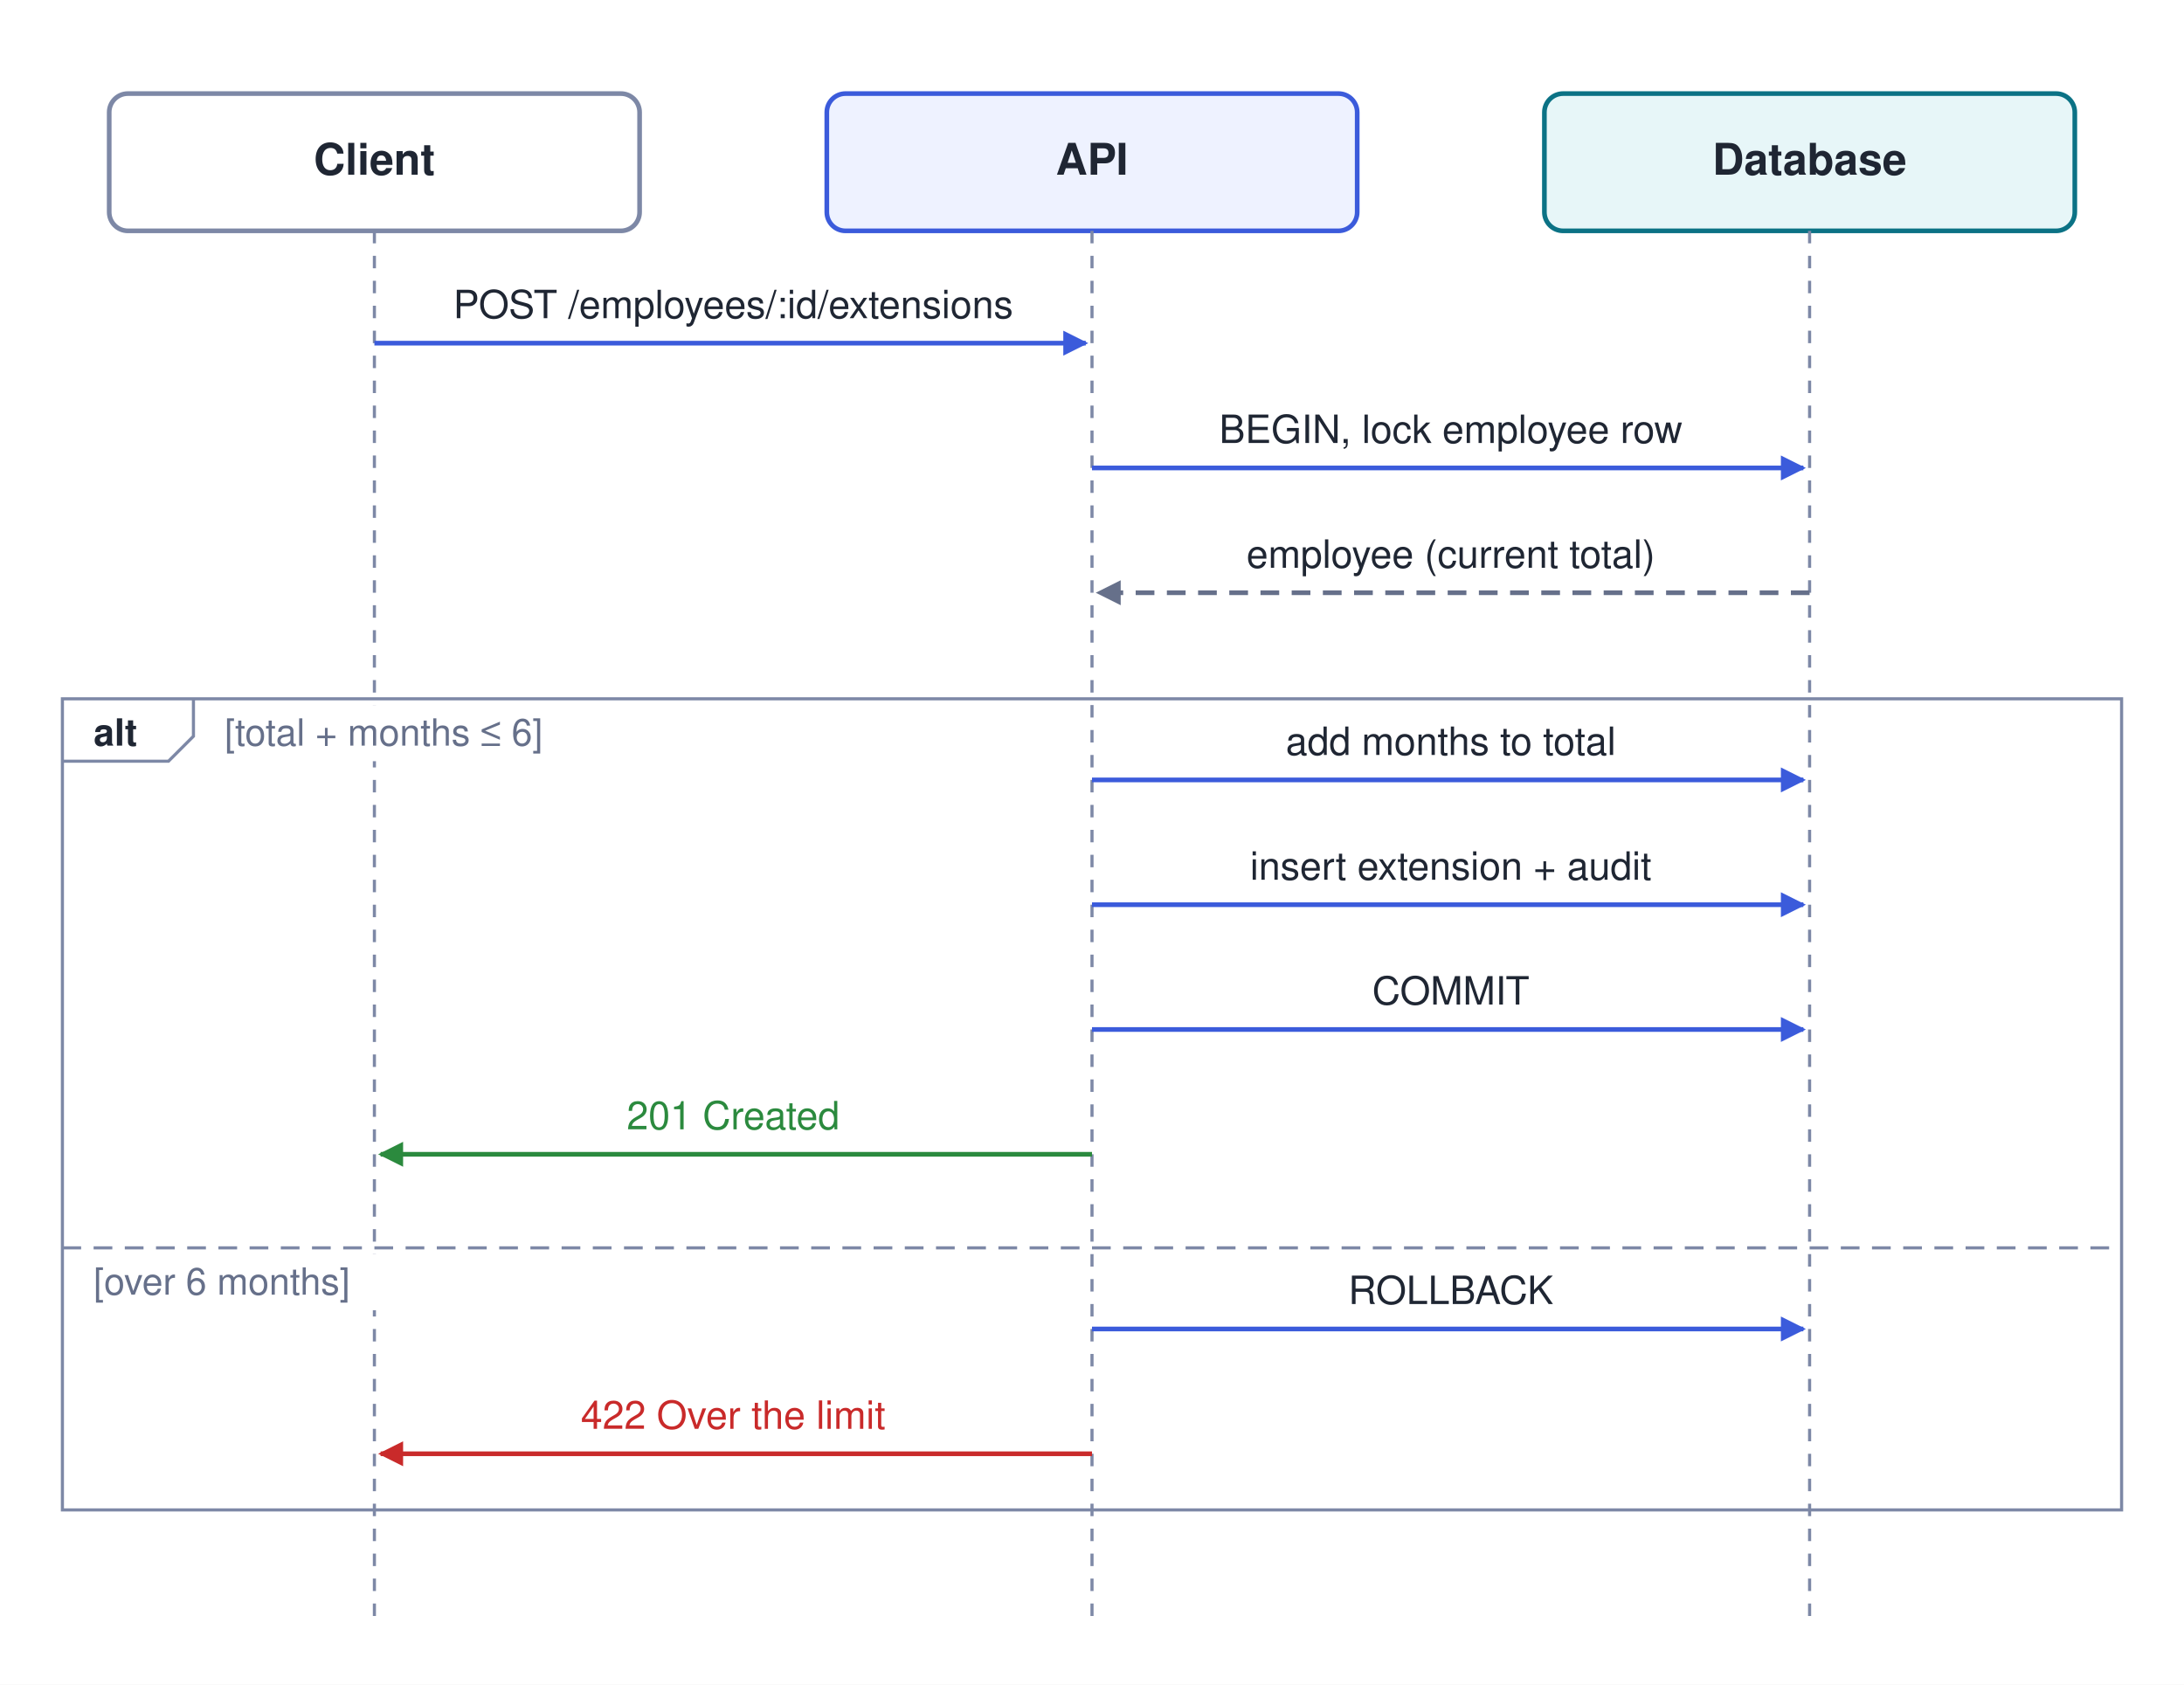
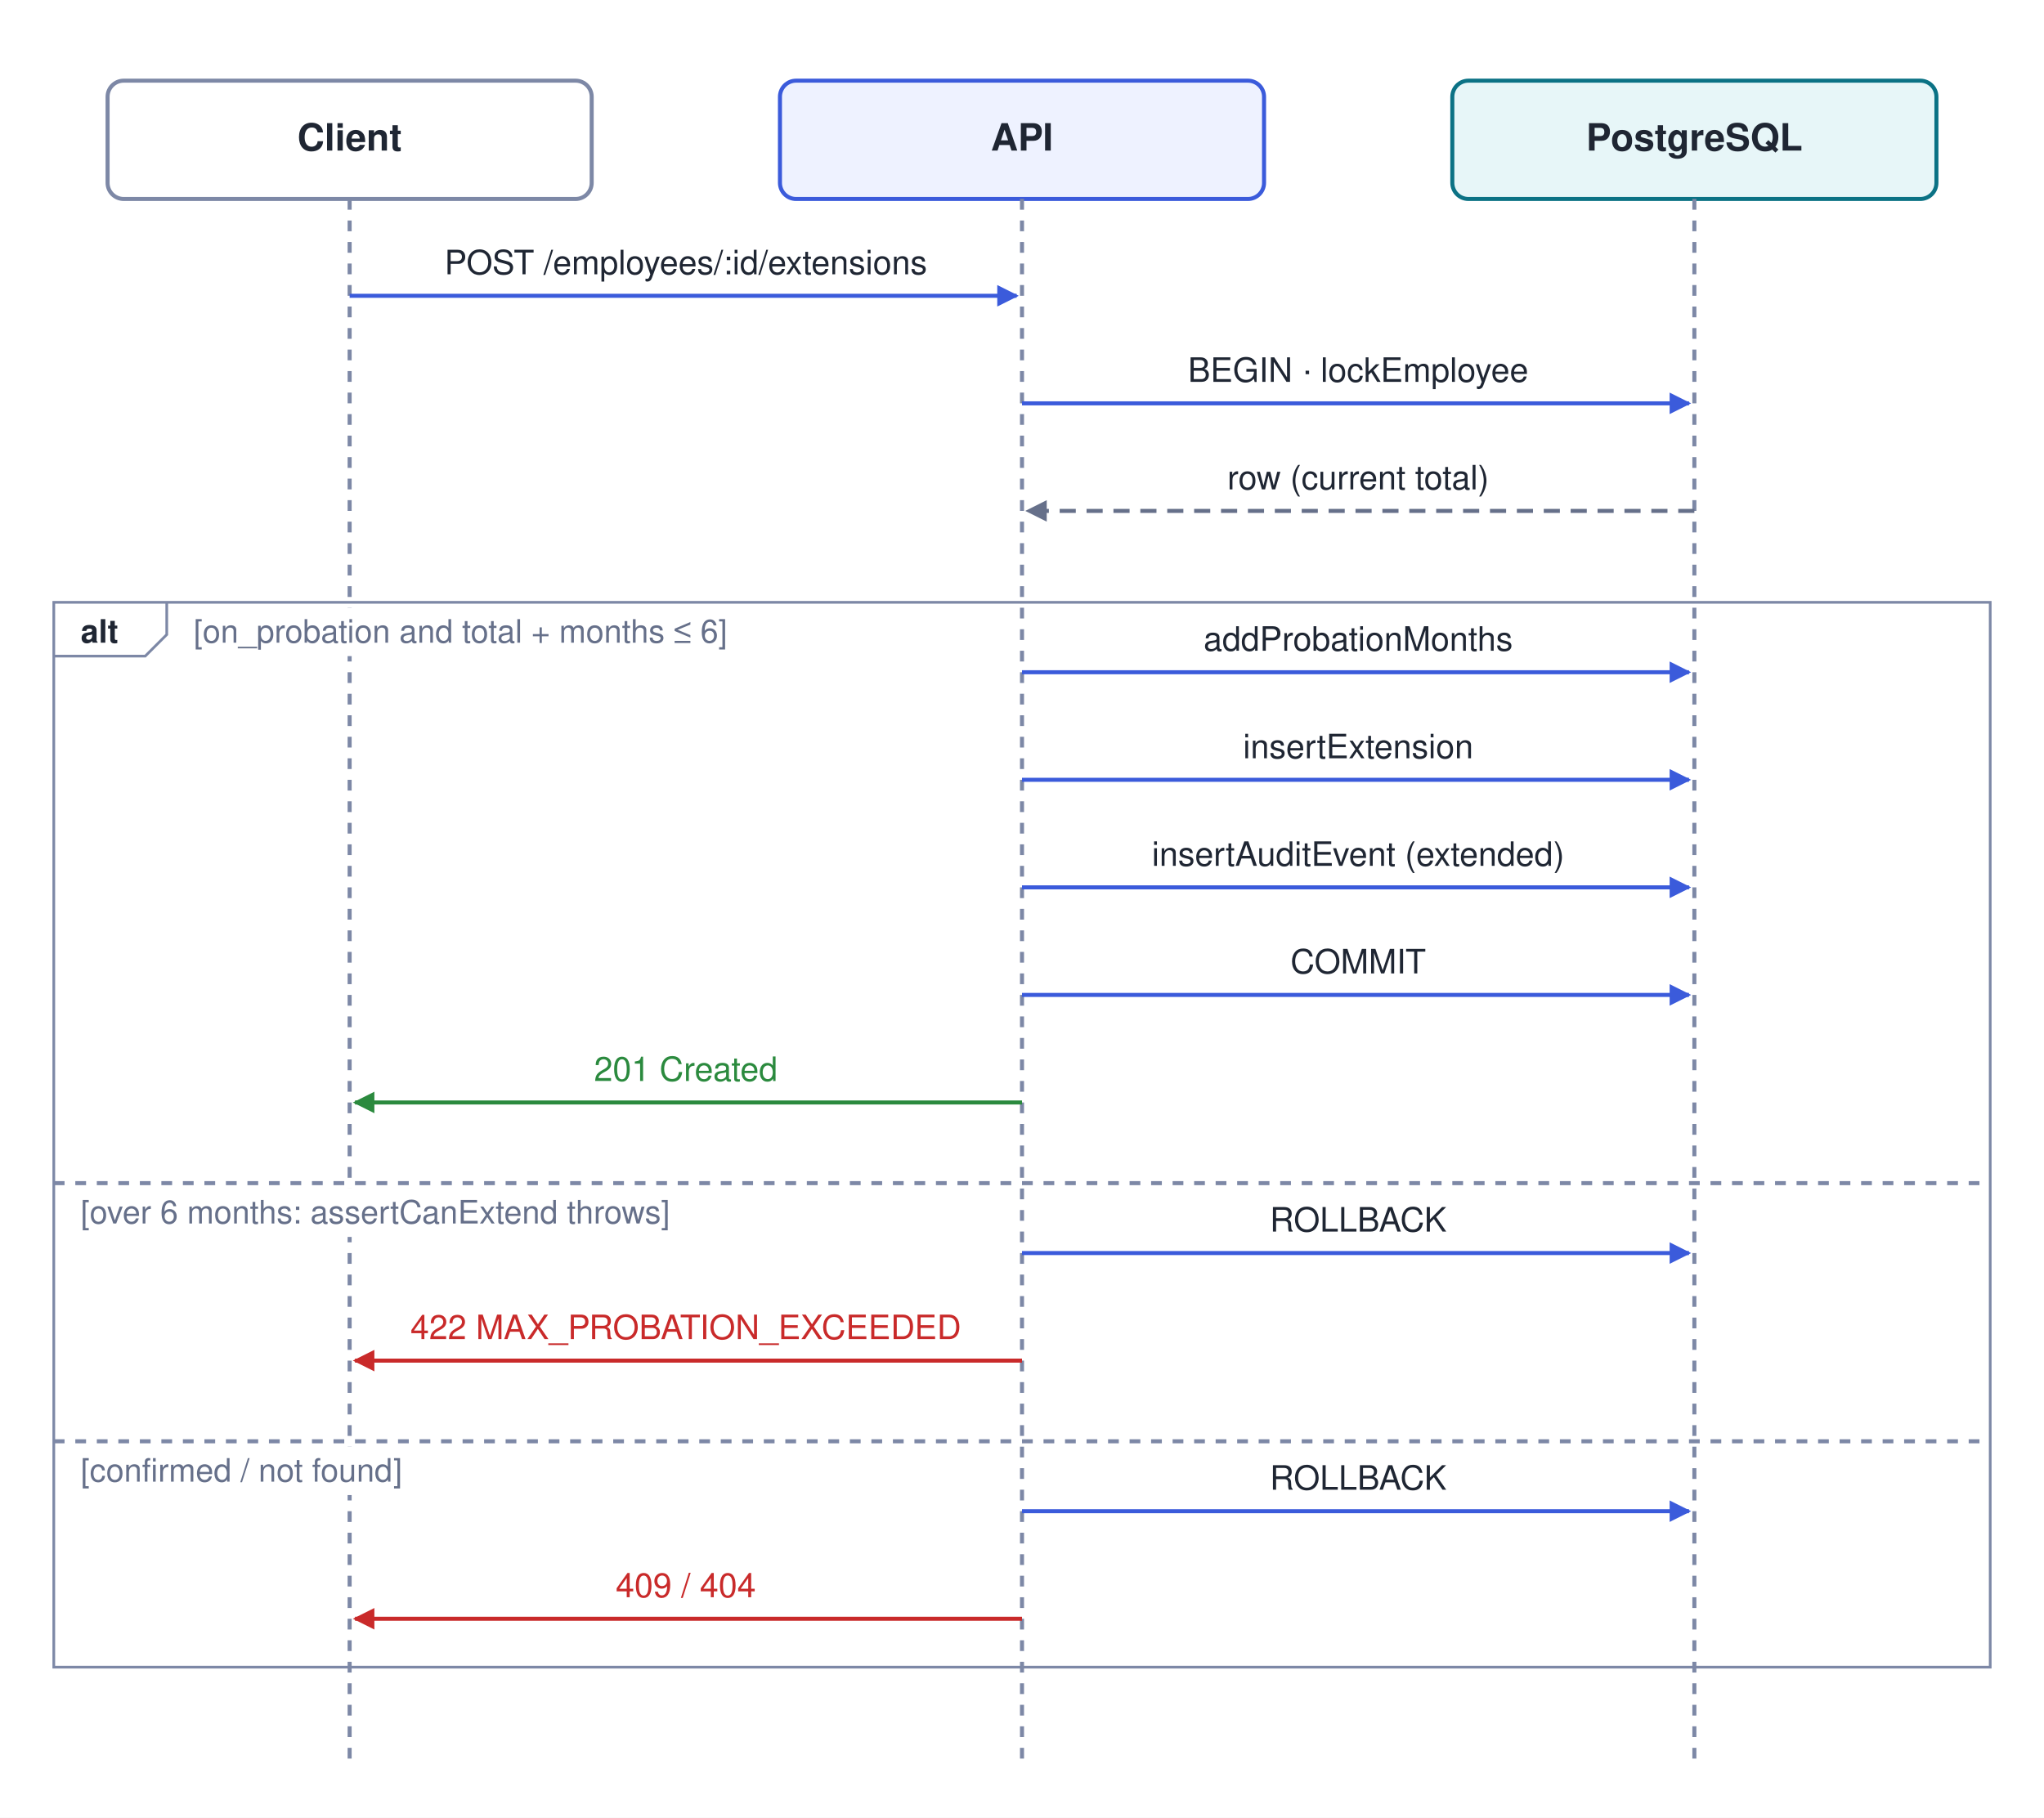
- <svg xmlns="http://www.w3.org/2000/svg" viewBox="0 0 700 540" width="700" height="540" role="img" aria-labelledby="title desc">
+ <svg xmlns="http://www.w3.org/2000/svg" viewBox="0 0 760 676" width="760" height="676" role="img" aria-labelledby="title desc">
  <defs>
    <marker id="head-ok" viewBox="0 0 10 10" refX="9" refY="5" markerWidth="8" markerHeight="8" orient="auto-start-reverse" markerUnits="userSpaceOnUse">
      <path d="M0,0 L10,5 L0,10 z" fill="#2b8a3e" />
    </marker>
    <marker id="head-err" viewBox="0 0 10 10" refX="9" refY="5" markerWidth="8" markerHeight="8" orient="auto-start-reverse" markerUnits="userSpaceOnUse">
      <path d="M0,0 L10,5 L0,10 z" fill="#c92a2a" />
    </marker>
    <marker id="head-main" viewBox="0 0 10 10" refX="9" refY="5" markerWidth="8" markerHeight="8" orient="auto-start-reverse" markerUnits="userSpaceOnUse">
      <path d="M0,0 L10,5 L0,10 z" fill="#3b5bdb" />
    </marker>
    <marker id="head-muted" viewBox="0 0 10 10" refX="9" refY="5" markerWidth="8" markerHeight="8" orient="auto-start-reverse" markerUnits="userSpaceOnUse">
      <path d="M0,0 L10,5 L0,10 z" fill="#66708a" />
    </marker>
  </defs>
-   <rect width="700" height="540" fill="#ffffff" />
-   <rect x="35" y="30" width="170" height="44" rx="6" fill="#ffffff" stroke="#7d88a6" stroke-width="1.5" />
-   <text x="120" y="56" font-family="'Segoe UI', system-ui, -apple-system, Helvetica, Arial, sans-serif" font-size="14" font-weight="600" fill="#1f2633" text-anchor="middle">Client</text>
-   <line x1="120" y1="74" x2="120" y2="520" stroke="#7d88a6" stroke-width="1" stroke-dasharray="4 4" />
-   <rect x="265" y="30" width="170" height="44" rx="6" fill="#eef2ff" stroke="#3b5bdb" stroke-width="1.5" />
-   <text x="350" y="56" font-family="'Segoe UI', system-ui, -apple-system, Helvetica, Arial, sans-serif" font-size="14" font-weight="600" fill="#1f2633" text-anchor="middle">API</text>
-   <line x1="350" y1="74" x2="350" y2="520" stroke="#7d88a6" stroke-width="1" stroke-dasharray="4 4" />
-   <rect x="495" y="30" width="170" height="44" rx="6" fill="#e7f6f8" stroke="#0b7285" stroke-width="1.5" />
-   <text x="580" y="56" font-family="'Segoe UI', system-ui, -apple-system, Helvetica, Arial, sans-serif" font-size="14" font-weight="600" fill="#1f2633" text-anchor="middle">Database</text>
-   <line x1="580" y1="74" x2="580" y2="520" stroke="#7d88a6" stroke-width="1" stroke-dasharray="4 4" />
-   <rect x="20" y="224" width="660" height="260" fill="none" stroke="#7d88a6" />
+   <rect width="760" height="676" fill="#ffffff" />
+   <rect x="40" y="30" width="180" height="44" rx="6" fill="#ffffff" stroke="#7d88a6" stroke-width="1.5" />
+   <text x="130" y="56" font-family="'Segoe UI', system-ui, -apple-system, Helvetica, Arial, sans-serif" font-size="14" font-weight="600" fill="#1f2633" text-anchor="middle">Client</text>
+   <line x1="130" y1="74" x2="130" y2="656" stroke="#7d88a6" stroke-width="1.5" stroke-dasharray="4 4" />
+   <rect x="290" y="30" width="180" height="44" rx="6" fill="#eef2ff" stroke="#3b5bdb" stroke-width="1.5" />
+   <text x="380" y="56" font-family="'Segoe UI', system-ui, -apple-system, Helvetica, Arial, sans-serif" font-size="14" font-weight="600" fill="#1f2633" text-anchor="middle">API</text>
+   <line x1="380" y1="74" x2="380" y2="656" stroke="#7d88a6" stroke-width="1.5" stroke-dasharray="4 4" />
+   <rect x="540" y="30" width="180" height="44" rx="6" fill="#e7f6f8" stroke="#0b7285" stroke-width="1.5" />
+   <text x="630" y="56" font-family="'Segoe UI', system-ui, -apple-system, Helvetica, Arial, sans-serif" font-size="14" font-weight="600" fill="#1f2633" text-anchor="middle">PostgreSQL</text>
+   <line x1="630" y1="74" x2="630" y2="656" stroke="#7d88a6" stroke-width="1.5" stroke-dasharray="4 4" />
+   <rect x="20" y="224" width="720" height="396" fill="none" stroke="#7d88a6" />
  <text x="30" y="239" font-family="'Segoe UI', system-ui, -apple-system, Helvetica, Arial, sans-serif" font-size="12" font-weight="600" fill="#1f2633" text-anchor="start">alt</text>
  <path d="M 20 244 L 54 244 L 62 236 L 62 224" fill="none" stroke="#7d88a6" />
-   <rect x="68" y="226" width="144" height="18" fill="#ffffff" />
-   <text x="72" y="239" font-family="'Segoe UI', system-ui, -apple-system, Helvetica, Arial, sans-serif" font-size="12" font-weight="400" fill="#66708a" text-anchor="start">[total + months ≤ 6]</text>
-   <line x1="20" y1="400" x2="680" y2="400" stroke="#7d88a6" stroke-dasharray="6 4" />
-   <rect x="26" y="402" width="110" height="18" fill="#ffffff" />
-   <text x="30" y="415" font-family="'Segoe UI', system-ui, -apple-system, Helvetica, Arial, sans-serif" font-size="12" font-weight="400" fill="#66708a" text-anchor="start">[over 6 months]</text>
-   <path d="M 120 110 L 348 110" fill="none" stroke="#3b5bdb" stroke-width="1.5" marker-end="url(#head-main)" />
-   <text x="235" y="102" font-family="'Segoe UI', system-ui, -apple-system, Helvetica, Arial, sans-serif" font-size="12.5" font-weight="400" fill="#1f2633" text-anchor="middle">POST /employees/:id/extensions</text>
-   <path d="M 350 150 L 578 150" fill="none" stroke="#3b5bdb" stroke-width="1.5" marker-end="url(#head-main)" />
-   <text x="465" y="142" font-family="'Segoe UI', system-ui, -apple-system, Helvetica, Arial, sans-serif" font-size="12.5" font-weight="400" fill="#1f2633" text-anchor="middle">BEGIN, lock employee row</text>
-   <path d="M 580 190 L 352 190" fill="none" stroke="#66708a" stroke-width="1.5" stroke-dasharray="6 4" marker-end="url(#head-muted)" />
-   <text x="465" y="182" font-family="'Segoe UI', system-ui, -apple-system, Helvetica, Arial, sans-serif" font-size="12.5" font-weight="400" fill="#1f2633" text-anchor="middle">employee (current total)</text>
-   <path d="M 350 250 L 578 250" fill="none" stroke="#3b5bdb" stroke-width="1.5" marker-end="url(#head-main)" />
-   <text x="465" y="242" font-family="'Segoe UI', system-ui, -apple-system, Helvetica, Arial, sans-serif" font-size="12.5" font-weight="400" fill="#1f2633" text-anchor="middle">add months to total</text>
-   <path d="M 350 290 L 578 290" fill="none" stroke="#3b5bdb" stroke-width="1.5" marker-end="url(#head-main)" />
-   <text x="465" y="282" font-family="'Segoe UI', system-ui, -apple-system, Helvetica, Arial, sans-serif" font-size="12.5" font-weight="400" fill="#1f2633" text-anchor="middle">insert extension + audit</text>
-   <path d="M 350 330 L 578 330" fill="none" stroke="#3b5bdb" stroke-width="1.5" marker-end="url(#head-main)" />
-   <text x="465" y="322" font-family="'Segoe UI', system-ui, -apple-system, Helvetica, Arial, sans-serif" font-size="12.5" font-weight="400" fill="#1f2633" text-anchor="middle">COMMIT</text>
-   <path d="M 350 370 L 122 370" fill="none" stroke="#2b8a3e" stroke-width="1.5" marker-end="url(#head-ok)" />
-   <text x="235" y="362" font-family="'Segoe UI', system-ui, -apple-system, Helvetica, Arial, sans-serif" font-size="12.5" font-weight="400" fill="#2b8a3e" text-anchor="middle">201 Created</text>
-   <path d="M 350 426 L 578 426" fill="none" stroke="#3b5bdb" stroke-width="1.5" marker-end="url(#head-main)" />
-   <text x="465" y="418" font-family="'Segoe UI', system-ui, -apple-system, Helvetica, Arial, sans-serif" font-size="12.5" font-weight="400" fill="#1f2633" text-anchor="middle">ROLLBACK</text>
-   <path d="M 350 466 L 122 466" fill="none" stroke="#c92a2a" stroke-width="1.5" marker-end="url(#head-err)" />
-   <text x="235" y="458" font-family="'Segoe UI', system-ui, -apple-system, Helvetica, Arial, sans-serif" font-size="12.5" font-weight="400" fill="#c92a2a" text-anchor="middle">422 Over the limit</text>
+   <rect x="68" y="226" width="259.6" height="18" fill="#ffffff" />
+   <text x="72" y="239" font-family="'Segoe UI', system-ui, -apple-system, Helvetica, Arial, sans-serif" font-size="12" font-weight="400" fill="#66708a" text-anchor="start">[on_probation and total + months ≤ 6]</text>
+   <line x1="20" y1="440" x2="740" y2="440" stroke="#7d88a6" stroke-width="1.5" stroke-dasharray="4 4" />
+   <rect x="26" y="442" width="273.2" height="18" fill="#ffffff" />
+   <text x="30" y="455" font-family="'Segoe UI', system-ui, -apple-system, Helvetica, Arial, sans-serif" font-size="12" font-weight="400" fill="#66708a" text-anchor="start">[over 6 months: assertCanExtend throws]</text>
+   <line x1="20" y1="536" x2="740" y2="536" stroke="#7d88a6" stroke-width="1.5" stroke-dasharray="4 4" />
+   <rect x="26" y="538" width="164.4" height="18" fill="#ffffff" />
+   <text x="30" y="551" font-family="'Segoe UI', system-ui, -apple-system, Helvetica, Arial, sans-serif" font-size="12" font-weight="400" fill="#66708a" text-anchor="start">[confirmed / not found]</text>
+   <path d="M 130 110 L 378 110" fill="none" stroke="#3b5bdb" stroke-width="1.5" marker-end="url(#head-main)" />
+   <text x="255" y="102" font-family="'Segoe UI', system-ui, -apple-system, Helvetica, Arial, sans-serif" font-size="12.5" font-weight="400" fill="#1f2633" text-anchor="middle">POST /employees/:id/extensions</text>
+   <path d="M 380 150 L 628 150" fill="none" stroke="#3b5bdb" stroke-width="1.5" marker-end="url(#head-main)" />
+   <text x="505" y="142" font-family="'Segoe UI', system-ui, -apple-system, Helvetica, Arial, sans-serif" font-size="12.5" font-weight="400" fill="#1f2633" text-anchor="middle">BEGIN · lockEmployee</text>
+   <path d="M 630 190 L 382 190" fill="none" stroke="#66708a" stroke-width="1.5" stroke-dasharray="6 4" marker-end="url(#head-muted)" />
+   <text x="505" y="182" font-family="'Segoe UI', system-ui, -apple-system, Helvetica, Arial, sans-serif" font-size="12.5" font-weight="400" fill="#1f2633" text-anchor="middle">row (current total)</text>
+   <path d="M 380 250 L 628 250" fill="none" stroke="#3b5bdb" stroke-width="1.5" marker-end="url(#head-main)" />
+   <text x="505" y="242" font-family="'Segoe UI', system-ui, -apple-system, Helvetica, Arial, sans-serif" font-size="12.5" font-weight="400" fill="#1f2633" text-anchor="middle">addProbationMonths</text>
+   <path d="M 380 290 L 628 290" fill="none" stroke="#3b5bdb" stroke-width="1.5" marker-end="url(#head-main)" />
+   <text x="505" y="282" font-family="'Segoe UI', system-ui, -apple-system, Helvetica, Arial, sans-serif" font-size="12.5" font-weight="400" fill="#1f2633" text-anchor="middle">insertExtension</text>
+   <path d="M 380 330 L 628 330" fill="none" stroke="#3b5bdb" stroke-width="1.5" marker-end="url(#head-main)" />
+   <text x="505" y="322" font-family="'Segoe UI', system-ui, -apple-system, Helvetica, Arial, sans-serif" font-size="12.5" font-weight="400" fill="#1f2633" text-anchor="middle">insertAuditEvent (extended)</text>
+   <path d="M 380 370 L 628 370" fill="none" stroke="#3b5bdb" stroke-width="1.5" marker-end="url(#head-main)" />
+   <text x="505" y="362" font-family="'Segoe UI', system-ui, -apple-system, Helvetica, Arial, sans-serif" font-size="12.5" font-weight="400" fill="#1f2633" text-anchor="middle">COMMIT</text>
+   <path d="M 380 410 L 132 410" fill="none" stroke="#2b8a3e" stroke-width="1.5" marker-end="url(#head-ok)" />
+   <text x="255" y="402" font-family="'Segoe UI', system-ui, -apple-system, Helvetica, Arial, sans-serif" font-size="12.5" font-weight="400" fill="#2b8a3e" text-anchor="middle">201 Created</text>
+   <path d="M 380 466 L 628 466" fill="none" stroke="#3b5bdb" stroke-width="1.5" marker-end="url(#head-main)" />
+   <text x="505" y="458" font-family="'Segoe UI', system-ui, -apple-system, Helvetica, Arial, sans-serif" font-size="12.5" font-weight="400" fill="#1f2633" text-anchor="middle">ROLLBACK</text>
+   <path d="M 380 506 L 132 506" fill="none" stroke="#c92a2a" stroke-width="1.5" marker-end="url(#head-err)" />
+   <text x="255" y="498" font-family="'Segoe UI', system-ui, -apple-system, Helvetica, Arial, sans-serif" font-size="12.5" font-weight="400" fill="#c92a2a" text-anchor="middle">422 MAX_PROBATION_EXCEEDED</text>
+   <path d="M 380 562 L 628 562" fill="none" stroke="#3b5bdb" stroke-width="1.5" marker-end="url(#head-main)" />
+   <text x="505" y="554" font-family="'Segoe UI', system-ui, -apple-system, Helvetica, Arial, sans-serif" font-size="12.5" font-weight="400" fill="#1f2633" text-anchor="middle">ROLLBACK</text>
+   <path d="M 380 602 L 132 602" fill="none" stroke="#c92a2a" stroke-width="1.5" marker-end="url(#head-err)" />
+   <text x="255" y="594" font-family="'Segoe UI', system-ui, -apple-system, Helvetica, Arial, sans-serif" font-size="12.5" font-weight="400" fill="#c92a2a" text-anchor="middle">409 / 404</text>
</svg>
